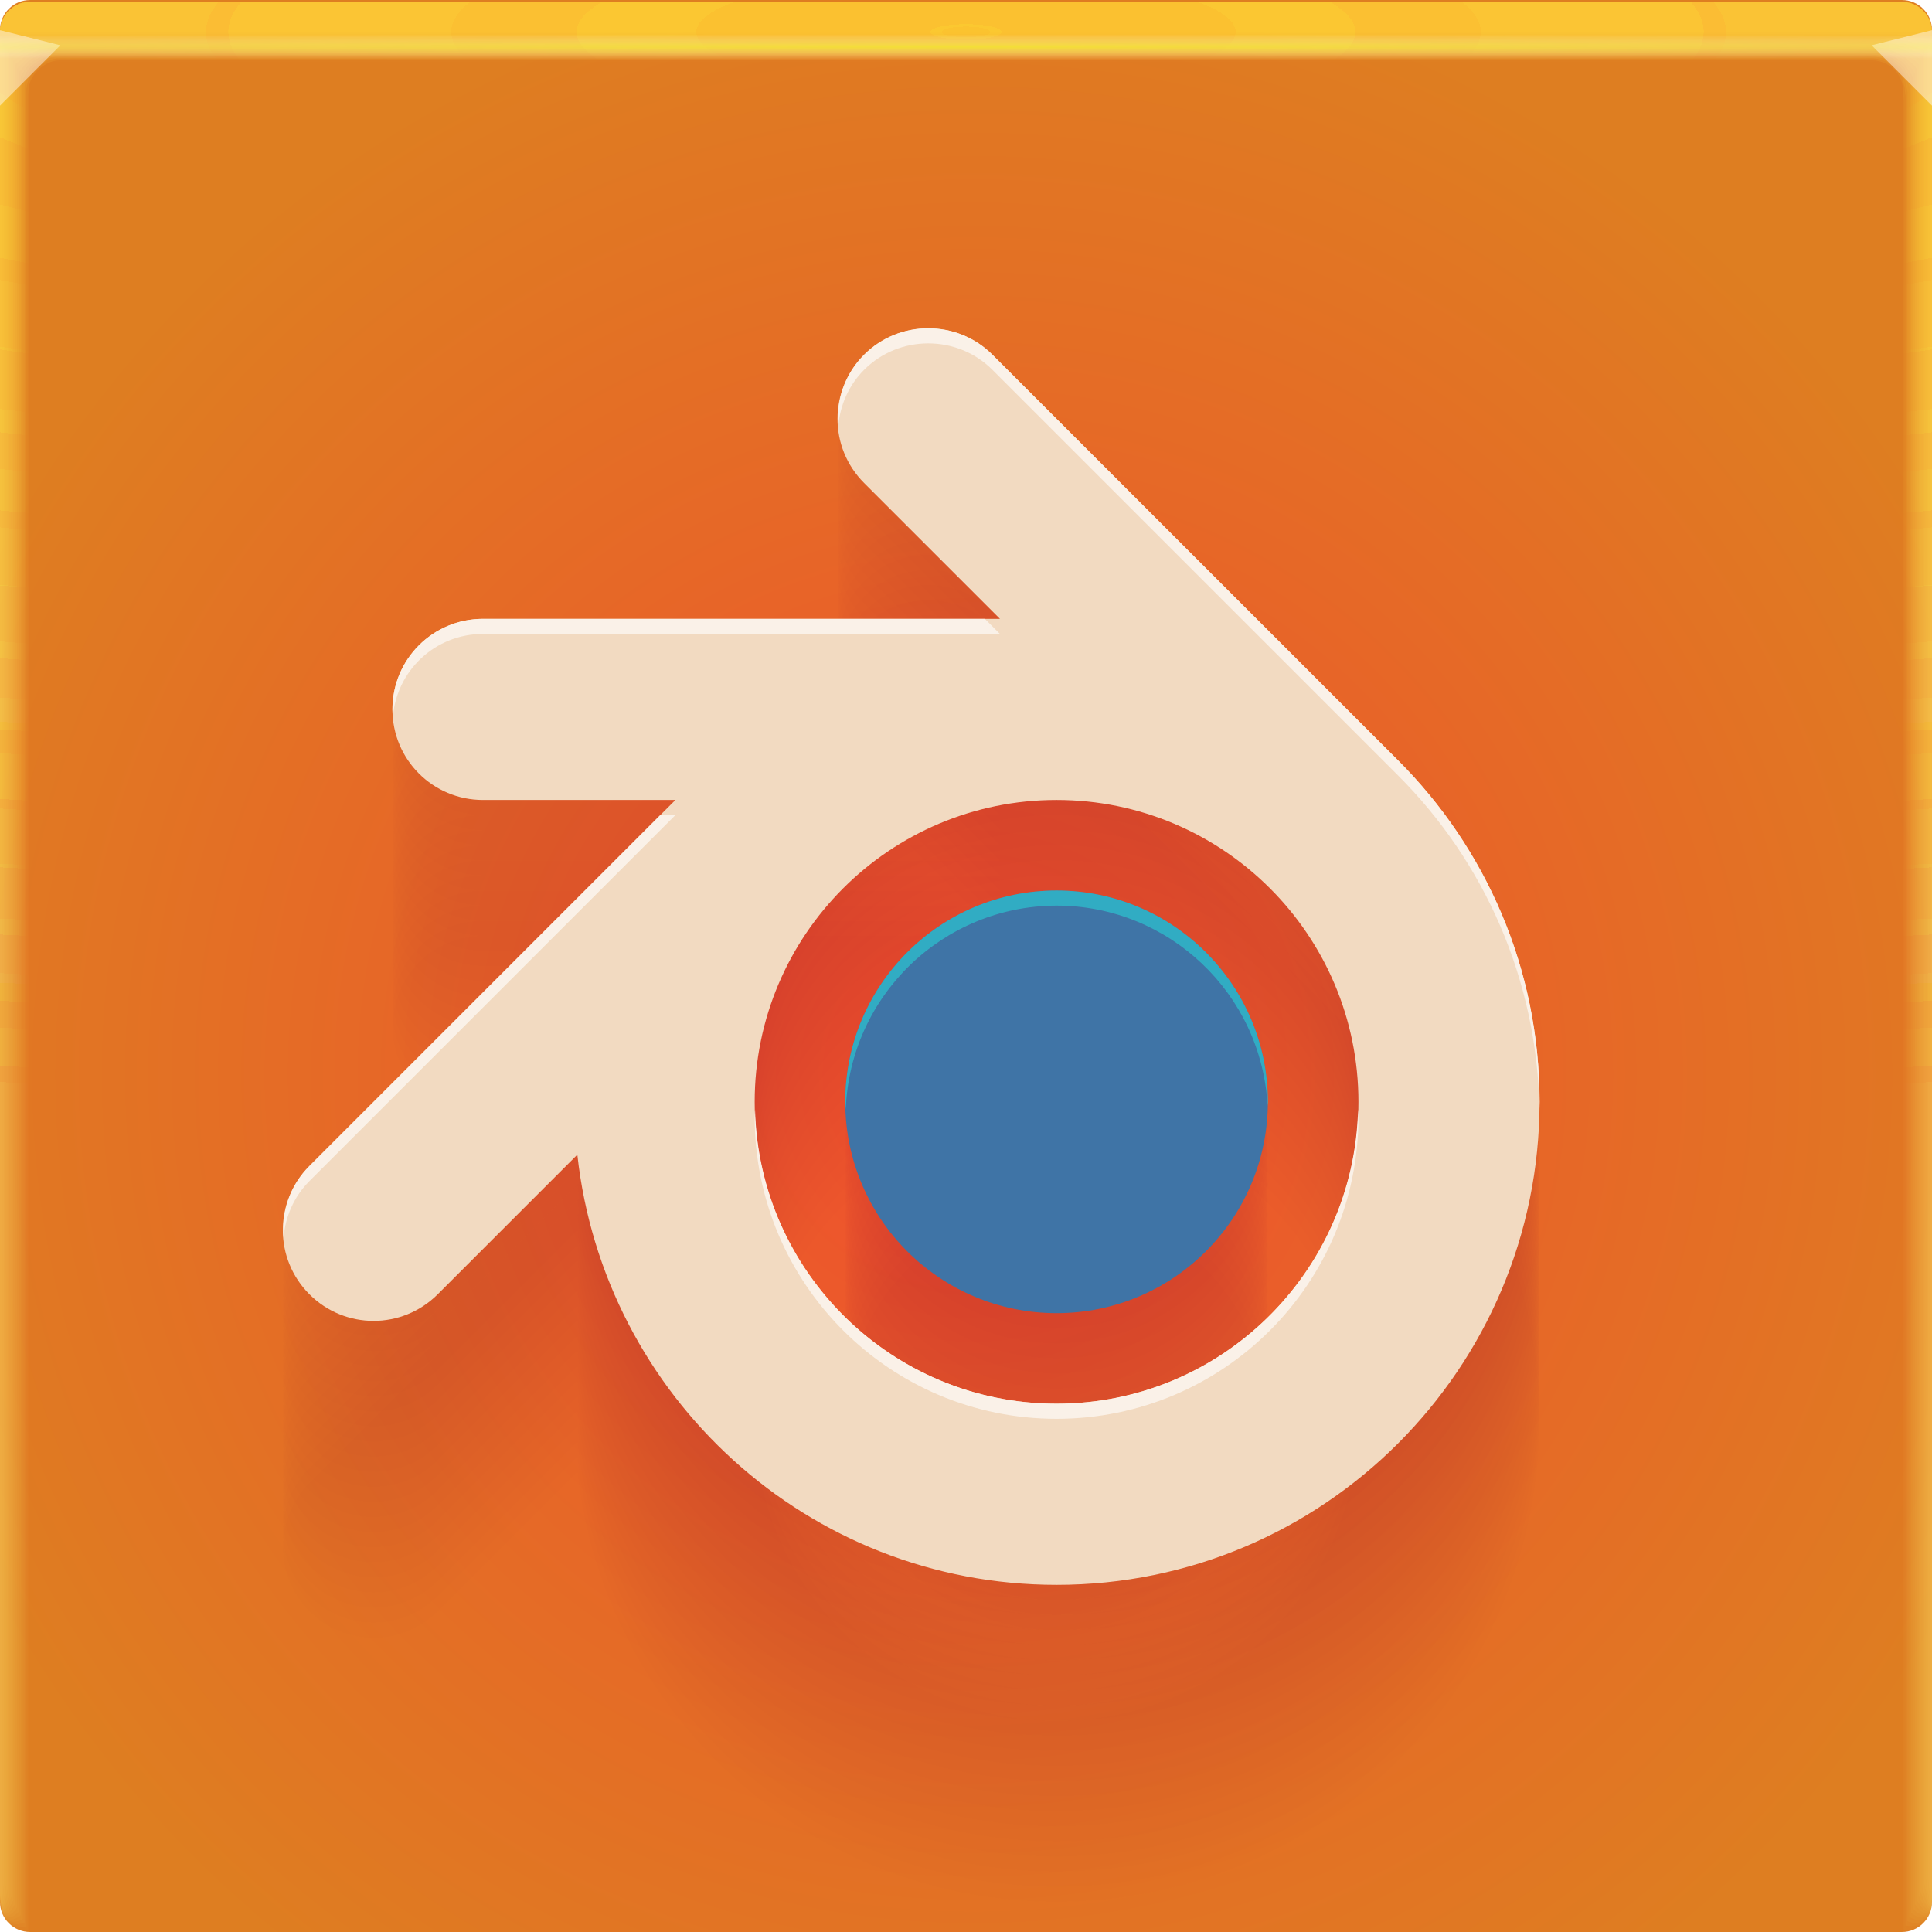
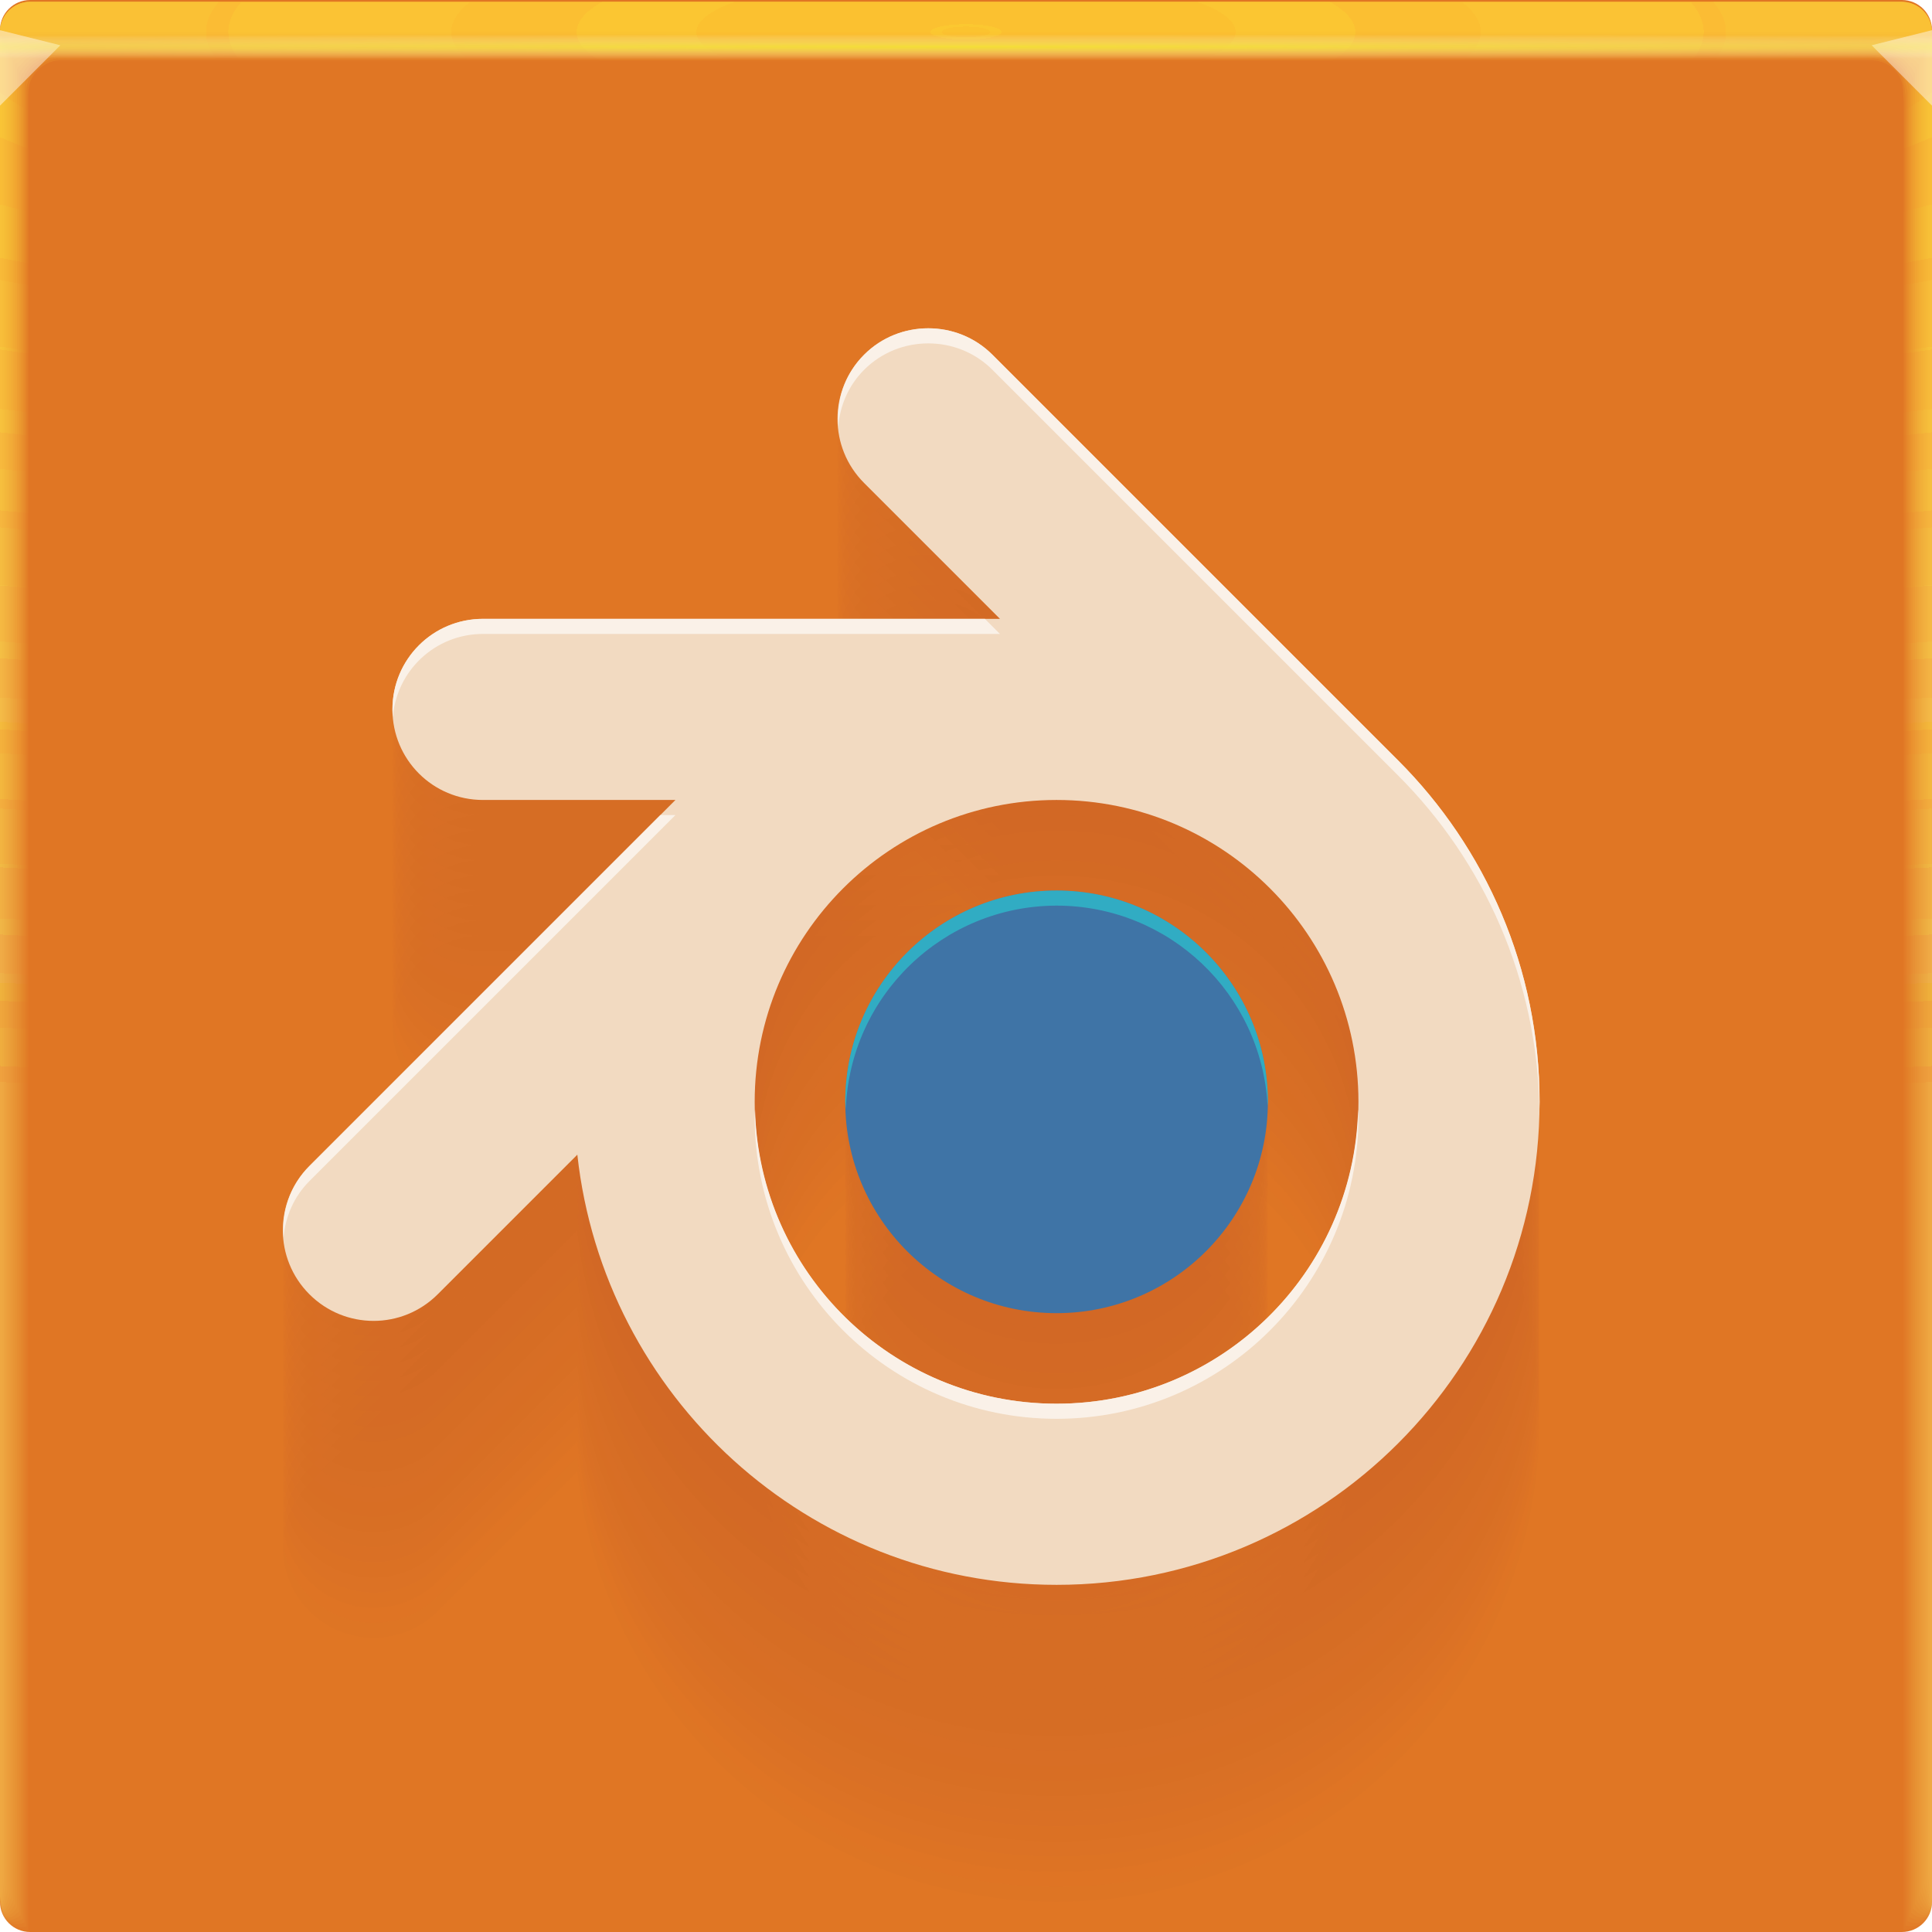
<svg xmlns="http://www.w3.org/2000/svg" xmlns:xlink="http://www.w3.org/1999/xlink" width="64" height="64" version="1.1">
  <defs>
    <radialGradient id="radialGradient2160630" cx="31.744" cy="35.593" r="32" gradientTransform="matrix(-1.1553,0,0,1.1553,68.931,-5.529)" gradientUnits="userSpaceOnUse">
-       <stop stop-color="#f04e2e" offset="0" />
-       <stop stop-color="#de7e21" offset="1" />
+       <stop stop-color="#e07624" offset="0" />
+       <stop stop-color="#e07624" offset="1" />
    </radialGradient>
    <radialGradient id="e-5-6-0-3-8" cx="35.574" cy="1.019" r="32" gradientTransform="matrix(0,1.1252,-5.1753,0,37.271,-38.97)" gradientUnits="userSpaceOnUse" xlink:href="#a-6-5-3" />
    <linearGradient id="a-6-5-3">
      <stop stop-color="#ffcd33" stop-opacity=".12" offset="0" />
      <stop stop-color="#ffe162" stop-opacity=".04" offset="1" />
    </linearGradient>
    <radialGradient id="f-6-9-2-5-2" cx="35.574" cy="1.036" r="32" gradientTransform="matrix(0,1.1252,-5.1753,0,37.363,-38.97)" gradientUnits="userSpaceOnUse" xlink:href="#a-6-5-3" />
    <radialGradient id="g-2-1-0-3-0" cx="35.574" cy="1.055" r="32" gradientTransform="matrix(0,1.1252,-5.1753,0,37.458,-38.97)" gradientUnits="userSpaceOnUse" xlink:href="#a-6-5-3" />
    <radialGradient id="h-2-5-5-2" cx="35.574" cy="1.071" r="32" gradientTransform="matrix(0,1.1252,-5.1753,0,37.544,-38.97)" gradientUnits="userSpaceOnUse" xlink:href="#a-6-5-3" />
    <radialGradient id="i-7-52-6-3" cx="35.574" cy="1.091" r="32" gradientTransform="matrix(0,1.1252,-5.1753,0,37.648,-38.97)" gradientUnits="userSpaceOnUse" xlink:href="#a-6-5-3" />
    <radialGradient id="j-0-9-2-7" cx="35.574" cy="1.113" r="32" gradientTransform="matrix(0,1.1252,-5.1753,0,37.758,-38.97)" gradientUnits="userSpaceOnUse" xlink:href="#a-6-5-3" />
    <radialGradient id="k-9-0-9-5" cx="35.574" cy="1.135" r="32" gradientTransform="matrix(0,1.1252,-5.1753,0,37.875,-38.97)" gradientUnits="userSpaceOnUse" xlink:href="#a-6-5-3" />
    <radialGradient id="l-3-28-1-9" cx="35.574" cy="1.159" r="32" gradientTransform="matrix(0,1.1252,-5.1753,0,38,-38.97)" gradientUnits="userSpaceOnUse" xlink:href="#a-6-5-3" />
    <radialGradient id="m-6-38-2-2" cx="35.574" cy="1.18" r="32" gradientTransform="matrix(0,1.1252,-5.1753,0,38.107,-38.97)" gradientUnits="userSpaceOnUse" xlink:href="#a-6-5-3" />
    <radialGradient id="n-0-0-7-2" cx="35.574" cy="1.208" r="32" gradientTransform="matrix(0,1.1252,-5.1753,0,38.252,-38.97)" gradientUnits="userSpaceOnUse" xlink:href="#a-6-5-3" />
    <radialGradient id="o-6-40-0-8" cx="35.574" cy="1.239" r="32" gradientTransform="matrix(0,1.1252,-5.1753,0,38.411,-38.97)" gradientUnits="userSpaceOnUse" xlink:href="#a-6-5-3" />
    <radialGradient id="p-2-9-9-9" cx="35.574" cy="1.273" r="32" gradientTransform="matrix(0,1.1252,-5.1753,0,38.587,-38.97)" gradientUnits="userSpaceOnUse" xlink:href="#a-6-5-3" />
    <radialGradient id="q-6-1-3-7" cx="35.574" cy="1.304" r="32" gradientTransform="matrix(0,1.1252,-5.1753,0,38.75,-38.97)" gradientUnits="userSpaceOnUse" xlink:href="#a-6-5-3" />
    <radialGradient id="r-1-9-6-3" cx="35.574" cy="1.346" r="32" gradientTransform="matrix(0,1.1252,-5.1753,0,38.966,-38.97)" gradientUnits="userSpaceOnUse" xlink:href="#a-6-5-3" />
    <radialGradient id="s-8-6-0-6" cx="35.574" cy="1.393" r="32" gradientTransform="matrix(0,1.1252,-5.1753,0,39.208,-38.97)" gradientUnits="userSpaceOnUse" xlink:href="#a-6-5-3" />
    <radialGradient id="t-7-25-6-1" cx="35.574" cy="1.439" r="32" gradientTransform="matrix(0,1.1252,-5.1753,0,39.446,-38.97)" gradientUnits="userSpaceOnUse" xlink:href="#a-6-5-3" />
    <radialGradient id="u-9-4-2-2" cx="16.612" cy="1.481" r="32" gradientTransform="matrix(0 .013135 -2.4122 0 35.594 1.3359)" gradientUnits="userSpaceOnUse">
      <stop stop-color="#f4ff3b" stop-opacity=".606" offset="0" />
      <stop stop-color="#ffffff" stop-opacity=".002" offset="1" />
    </radialGradient>
  </defs>
  <g transform="translate(3.2081e-5)">
    <path d="m1 0c-0.554 0-1 0.446-1 1v62c0 0.554 0.446 1 1 1h62c0.554 0 1-0.446 1-1v-62c0-0.554-0.446-1-1-1z" fill="url(#radialGradient2160630)" />
    <g transform="translate(-3.2081e-5)">
      <path d="m1 0.059c-0.554 0-1 0.446-1 1v62-0.224 0.224-62h1.752c19.15 2e-3 39.445 0 60.213 0h2.035v62-0.334 0.334-62c0.001-0.553-0.447-1.001-1-1z" fill="url(#e-5-6-0-3-8)" />
      <path d="m1 0.059c-0.555-0.001-1.004 0.451-1 1.006v61.98-0.197c0-0.277 4e-3 -0.184 0.01 0.246 0.012 0.016 0.03-0.297 0.052-0.897v-61c0.072-9e-3 0.133-0.013 0.185-0.013 0.29-0.016 0.357-0.032 0.774-0.044 0.246-0.011 0.496-0.019 0.747-0.019 19.183 2e-3 39.392 0 60.2 0 0.346 0 0.689 0.012 1.023 0.03 0.268 0.01 0.389 0.02 0.52 0.033 0.106 0 0.22 0.01 0.427 0.028v60.744c0.027 0.754 0.05 1.148 0.059 1.123l3e-3 -0.334v0.286-61.762c0-0.143 0-0.22-2e-3 -0.224-0.005-0.552-0.46-0.995-1.012-0.986h-61.986" fill="url(#f-6-9-2-5-2)" />
      <path d="m1 0.059c-0.555-0.001-1.004 0.451-1 1.006v61.966-0.169c0-0.245 8e-3 -0.145 0.021 0.266 0.022 0.034 0.06-0.247 0.104-0.807v-60.988c0.056-0.015 0.115-0.023 0.173-0.025 0.27-0.031 0.341-0.064 0.743-0.088 0.242-0.022 0.492-0.037 0.742-0.037 19.217 2e-3 39.34 0 60.187 0 0.347 0 0.69 0.024 1.013 0.06 0.256 0.02 0.372 0.042 0.494 0.065 0.1 0 0.206 0.02 0.398 0.057v60.731c0.055 0.703 0.102 1.052 0.119 1.003 4e-3 -0.154 6e-3 -0.265 6e-3 -0.333v0.237-61.748c0-0.139 0-0.215-3e-3 -0.224-0.011-0.468-0.347-0.864-0.807-0.952-0.071-0.014-0.144-0.021-0.217-0.02h-61.973" fill="url(#g-2-1-0-3-0)" />
      <path d="m1 0.059c-0.555-0.001-1.004 0.45-1 1.005v61.953-0.14c0-0.213 0.012-0.107 0.031 0.287 0.034 0.05 0.091-0.198 0.156-0.718v-60.974c0.051-0.022 0.105-0.035 0.16-0.037 0.252-0.048 0.327-0.097 0.715-0.132 0.238-0.034 0.487-0.056 0.737-0.056 19.25 2e-3 39.286 0 60.173 0 0.348 0 0.688 0.036 1.001 0.09 0.244 0.029 0.356 0.062 0.47 0.098 0.091 0 0.19 0.03 0.37 0.085v60.718c0.082 0.653 0.151 0.957 0.176 0.884 7e-3 -0.152 0.01-0.262 0.01-0.333v0.188-61.734c0-0.135 0-0.21-4e-3 -0.224-0.017-0.467-0.359-0.859-0.819-0.94-0.072-0.014-0.144-0.02-0.217-0.018h-61.96" fill="url(#h-2-5-5-2)" />
      <path d="m1 0.059c-0.555-0.001-1.004 0.45-1 1.005v61.939-0.113c0-0.18 0.015-0.068 0.042 0.308 0.045 0.067 0.121-0.149 0.208-0.629v-60.96c0.044-0.029 0.095-0.046 0.148-0.05 0.232-0.063 0.311-0.128 0.684-0.176 0.234-0.044 0.483-0.074 0.732-0.074 19.284 2e-3 39.234 0 60.16 0 0.35 0 0.689 0.048 0.991 0.12 0.232 0.039 0.34 0.083 0.444 0.13 0.085 0 0.176 0.04 0.341 0.114v60.704c0.11 0.603 0.203 0.862 0.236 0.764 0.008-0.111 0.013-0.222 0.014-0.333v0.14-61.721c0-0.13-2e-3 -0.206-6e-3 -0.224-0.024-0.466-0.37-0.852-0.83-0.927-0.073-0.013-0.146-0.019-0.22-0.017h-61.944" fill="url(#i-7-52-6-3)" />
      <path d="m1 0.059c-0.554-0.001-1.003 0.45-1 1.004v61.926-0.084c0-0.148 0.02-0.029 0.052 0.328 0.056 0.084 0.152-0.099 0.26-0.539v-60.949c0.053-0.04 0.097-0.061 0.136-0.061 0.212-0.08 0.297-0.16 0.655-0.22 0.23-0.056 0.477-0.093 0.727-0.093 19.317 2e-3 39.18 0 60.147 0 0.35 0 0.688 0.06 0.98 0.151 0.22 0.047 0.322 0.102 0.418 0.162 0.078 0 0.162 0.049 0.313 0.142v60.69c0.137 0.553 0.253 0.767 0.295 0.645 0.01-0.11 0.015-0.221 0.017-0.332v0.09-61.705c0-0.126-2e-3 -0.202-7e-3 -0.224-0.031-0.465-0.382-0.846-0.843-0.914-0.072-0.013-0.145-0.019-0.218-0.017h-61.932" fill="url(#j-0-9-2-7)" />
      <path d="m1 0.059c-0.554-0.001-1.003 0.45-1 1.004v61.912-0.056c0-0.117 0.023 0.01 0.063 0.349 0.067 0.1 0.182-0.05 0.312-0.45v-60.935c0.048-0.049 0.088-0.074 0.123-0.074 0.193-0.095 0.282-0.192 0.626-0.264 0.225-0.067 0.472-0.11 0.721-0.11h60.133c0.352 0 0.688 0.071 0.97 0.18 0.144 0.033 0.279 0.099 0.393 0.194 0.07 0 0.147 0.059 0.284 0.17v60.68c0.164 0.502 0.304 0.671 0.354 0.524 0.014-0.14 0.02-0.25 0.02-0.331v0.042-61.695c0-0.121-2e-3 -0.197-9e-3 -0.224-0.037-0.464-0.393-0.84-0.854-0.902-0.072-0.012-0.145-0.016-0.218-0.014h-61.918" fill="url(#k-9-0-9-5)" />
      <path d="m1 0.059c-0.554-0.001-1.003 0.45-1 1.004v61.898-0.029c0-0.084 0.027 0.049 0.073 0.37 0.079 0.117 0.212 0 0.365-0.36v-60.923c0.043-0.057 0.079-0.086 0.11-0.086 0.174-0.112 0.267-0.225 0.596-0.309 0.23-0.083 0.472-0.126 0.717-0.129 19.385 2e-3 39.075 0 60.12 0 0.353 0 0.687 0.084 0.958 0.211 0.141 0.041 0.268 0.119 0.368 0.227 0.063 0 0.132 0.068 0.256 0.199v60.665c0.192 0.452 0.354 0.576 0.413 0.404 0.014-0.11 0.022-0.22 0.024-0.33v-61.687c0-0.117-4e-3 -0.193-0.01-0.224-0.044-0.464-0.405-0.835-0.868-0.89-0.072-0.01-0.144-0.014-0.217-0.011h-61.905" fill="url(#l-3-28-1-9)" />
      <path d="m1 0.059c-0.554-0.001-1.003 0.449-1 1.003v61.885c0-0.052 0.03 0.087 0.084 0.39 0.09 0.135 0.242 0.05 0.416-0.27v-60.911c0.038-0.063 0.07-0.097 0.099-0.097 0.154-0.127 0.251-0.257 0.566-0.352 0.217-0.089 0.463-0.148 0.711-0.148 19.418 2e-3 39.022 0 60.107 0 0.355 0 0.687 0.096 0.947 0.242 0.138 0.049 0.257 0.139 0.343 0.258 0.056 0 0.118 0.079 0.227 0.227v60.651c0.22 0.402 0.406 0.482 0.473 0.285 0.018-0.132 0.027-0.243 0.027-0.33v-61.721c0-0.113-4e-3 -0.188-0.012-0.224-0.05-0.463-0.416-0.828-0.879-0.877-0.072-0.01-0.145-0.014-0.218-0.011h-61.89" fill="url(#m-6-38-2-2)" />
      <path d="m1 0.059c-0.554-0.001-1.003 0.449-1 1.003v61.899c0-0.02 0.035 0.126 0.094 0.41 0.101 0.152 0.273 0.1 0.468-0.18v-60.897c0.034-0.073 0.062-0.11 0.087-0.11 0.135-0.143 0.236-0.29 0.536-0.397 0.213-0.1 0.459-0.166 0.707-0.166 19.452 2e-3 38.969 0 60.093 0 0.356 0 0.687 0.108 0.936 0.272 0.134 0.06 0.246 0.162 0.317 0.29 0.05 0 0.103 0.089 0.2 0.256v60.64c0.246 0.352 0.455 0.386 0.531 0.165 0.02-0.128 0.03-0.239 0.03-0.33v-61.755c0-0.108-4e-3 -0.184-0.013-0.224-0.057-0.462-0.428-0.821-0.891-0.864-0.072-0.009-0.145-0.012-0.218-0.01h-61.877" fill="url(#n-0-0-7-2)" />
      <path d="m1 0.059c-0.554-0.001-1.002 0.448-1 1.002v61.913c0 0.013 0.039 0.165 0.105 0.432 0.112 0.168 0.303 0.148 0.52-0.092v-60.882c0.029-0.081 0.053-0.123 0.074-0.123 0.116-0.159 0.222-0.321 0.507-0.44 0.215-0.117 0.456-0.181 0.701-0.185 19.486 2e-3 38.916 0 60.08 0 0.357 0 0.687 0.12 0.925 0.302 0.131 0.072 0.234 0.185 0.292 0.323 0.043 0 0.089 0.098 0.171 0.284v60.626c0.275 0.302 0.507 0.29 0.591 0.046 0.022-0.125 0.034-0.236 0.034-0.33v-61.791c0-0.104-5e-3 -0.18-0.016-0.224-0.063-0.461-0.439-0.815-0.903-0.852-0.072-0.008-0.145-0.011-0.218-8e-3h-61.863" fill="url(#o-6-40-0-8)" />
      <path d="m1 0.059c-0.554-0.001-1.002 0.448-1 1.002v61.928c0 0.045 0.042 0.203 0.115 0.453 0.123 0.184 0.333 0.197 0.572-3e-3v-60.87c0.024-0.089 0.045-0.135 0.062-0.135 0.097-0.174 0.207-0.353 0.478-0.484 0.204-0.122 0.448-0.203 0.696-0.203 19.519 2e-3 38.863 0 60.067 0 0.335-0.002 0.659 0.116 0.914 0.332 0.15 0.103 0.224 0.225 0.267 0.355 0.035 0 0.073 0.108 0.142 0.313v60.612c0.302 0.251 0.557 0.196 0.65-0.074 0.023-0.109 0.035-0.219 0.037-0.33v-61.825c0-0.1-6e-3 -0.175-0.017-0.224-0.07-0.46-0.45-0.81-0.915-0.84-0.072-0.007-0.145-0.009-0.218-7e-3h-61.85" fill="url(#p-2-9-9-9)" />
      <path d="m1 0.059c-0.554-0.001-1.002 0.448-1 1.002v61.942c0 0.077 0.046 0.242 0.126 0.473 0.134 0.201 0.363 0.246 0.624 0.086v-60.856c0.02-0.097 0.035-0.147 0.05-0.147 0.08-0.225 0.239-0.413 0.447-0.529 0.2-0.133 0.444-0.221 0.691-0.221 19.553 2e-3 38.811 0 60.053 0 0.36 0 0.686 0.144 0.903 0.362 0.123 0.098 0.208 0.235 0.242 0.388 0.028 0 0.059 0.118 0.114 0.341v60.598c0.33 0.2 0.608 0.1 0.709-0.194 0.026-0.117 0.04-0.228 0.04-0.329v-61.86c0-0.095-6e-3 -0.17-0.018-0.224-0.076-0.459-0.462-0.803-0.927-0.827-0.073-0.006-0.145-0.007-0.218-5e-3h-61.836" fill="url(#q-6-1-3-7)" />
      <path d="m1 0.059c-0.553-0.001-1.002 0.448-1 1.001v61.956c0 0.11 0.05 0.281 0.136 0.494 0.146 0.218 0.394 0.296 0.677 0.176v-60.843c0.014-0.105 0.026-0.16 0.036-0.16 0.062-0.237 0.212-0.441 0.419-0.572 0.196-0.144 0.439-0.24 0.686-0.24 19.586 2e-3 38.758 0 60.04 0 0.36 0 0.685 0.156 0.892 0.392 0.117 0.112 0.193 0.26 0.216 0.42 0.021 0 0.044 0.128 0.086 0.37v60.585c0.356 0.15 0.658 5e-3 0.768-0.314 0.029-0.114 0.044-0.224 0.044-0.328v-61.895c0-0.09-7e-3 -0.166-0.02-0.224-0.083-0.458-0.474-0.797-0.94-0.814-0.072-0.005-0.145-0.006-0.217-5e-3h-61.823" fill="url(#r-1-9-6-3)" />
      <path d="m1 0.059c-0.553-0.001-1.001 0.447-1 1v61.972c0 0.142 0.054 0.32 0.147 0.515 0.156 0.241 0.453 0.349 0.728 0.265v-60.83c0.01-0.114 0.018-0.172 0.025-0.172 0.044-0.248 0.184-0.47 0.389-0.617 0.192-0.155 0.434-0.258 0.68-0.258 19.62 2e-3 38.705 0 60.027 0 0.362 0 0.686 0.168 0.882 0.422 0.11 0.127 0.176 0.286 0.19 0.453 0.015 0 0.03 0.137 0.057 0.398v60.572c0.385 0.1 0.71-0.09 0.828-0.434 0.03-0.11 0.047-0.22 0.047-0.328v-61.93c0-0.086-7e-3 -0.161-0.021-0.224-0.09-0.457-0.485-0.791-0.951-0.802-0.073-0.003-0.146-0.004-0.219-2e-3h-61.809" fill="url(#s-8-6-0-6)" />
      <path d="m1 0.059c-0.553-0.001-1.001 0.447-1 1v61.986c0 0.174 0.058 0.358 0.157 0.535 0.17 0.259 0.473 0.397 0.78 0.355v-60.816c5e-3 -0.122 0.01-0.185 0.013-0.185 0.028-0.259 0.158-0.496 0.36-0.66 0.187-0.166 0.429-0.277 0.675-0.277 19.653 2e-3 38.652 0 60.013 0 0.363 0 0.685 0.18 0.87 0.452 0.102 0.141 0.16 0.31 0.166 0.485 7e-3 0 0.015 0.147 0.028 0.427v60.558c0.412 0.05 0.76-0.186 0.887-0.553 0.033-0.106 0.05-0.217 0.05-0.328v-61.965c0.01-0.553-0.432-1.008-0.985-1.014-0.073-0.001-0.146-0.001-0.219 0h-61.795" fill="url(#t-7-25-6-1)" />
      <path d="m0 1v2.5l2-2z" fill="#fffeff" fill-opacity=".45" />
      <path d="m64 3.5-2-2 2-0.5z" fill="#fffeff" fill-opacity=".45" />
      <path d="m1 0.059c-0.553-0.001-1.001 0.447-1 1v1h64v-0.998c0.001-0.553-0.447-1.001-1-1h-62z" fill="url(#u-9-4-2-2)" />
    </g>
  </g>
-   <g transform="translate(0 -.5)" fill="#861c3b" fill-opacity=".01">
+   <g transform="translate(0 -.5)" fill="#861c3b" fill-opacity=".049" opacity=".234">
    <path d="m30.75 11.375c-0.767 0-1.537 0.287-2.125 0.875-1.175 1.175-1.175 3.075 0 4.25l4.5 4.5h-17.125c-1.662 0-3 1.338-3 3s1.338 3 3 3h6.375l-12.125 12.125c-1.175 1.175-1.175 3.075 0 4.25s3.075 1.175 4.25 0l4.625-4.625c0.878 8.006 7.635 14.25 15.875 14.25 8.837 0 16-7.163 16-16 0-4.418-1.792-8.417-4.688-11.312l-13.438-13.438c-0.588-0.588-1.358-0.875-2.125-0.875zm4.25 15.625c5.523 0 10 4.477 10 10s-4.477 10-10 10-10-4.477-10-10 4.477-10 10-10zm0 3a7 7 0 0 0-7 7 7 7 0 0 0 7 7 7 7 0 0 0 7-7 7 7 0 0 0-7-7z" color="#000000" />
    <path d="m30.75 11.875c-0.767 0-1.537 0.287-2.125 0.875-1.175 1.175-1.175 3.075 0 4.25l4.5 4.5h-17.125c-1.662 0-3 1.338-3 3s1.338 3 3 3h6.375l-12.125 12.125c-1.175 1.175-1.175 3.075 0 4.25s3.075 1.175 4.25 0l4.625-4.625c0.878 8.006 7.635 14.25 15.875 14.25 8.837 0 16-7.163 16-16 0-4.418-1.792-8.417-4.688-11.312l-13.438-13.438c-0.588-0.588-1.358-0.875-2.125-0.875zm4.25 15.625c5.523 0 10 4.477 10 10s-4.477 10-10 10-10-4.477-10-10 4.477-10 10-10zm0 3a7 7 0 0 0-7 7 7 7 0 0 0 7 7 7 7 0 0 0 7-7 7 7 0 0 0-7-7z" color="#000000" />
    <path d="m30.75 12.375c-0.767 0-1.537 0.287-2.125 0.875-1.175 1.175-1.175 3.075 0 4.25l4.5 4.5h-17.125c-1.662 0-3 1.338-3 3s1.338 3 3 3h6.375l-12.125 12.125c-1.175 1.175-1.175 3.075 0 4.25s3.075 1.175 4.25 0l4.625-4.625c0.878 8.006 7.635 14.25 15.875 14.25 8.837 0 16-7.163 16-16 0-4.418-1.792-8.417-4.688-11.312l-13.438-13.438c-0.588-0.588-1.358-0.875-2.125-0.875zm4.25 15.625c5.523 0 10 4.477 10 10s-4.477 10-10 10-10-4.477-10-10 4.477-10 10-10zm0 3a7 7 0 0 0-7 7 7 7 0 0 0 7 7 7 7 0 0 0 7-7 7 7 0 0 0-7-7z" color="#000000" />
    <path d="m30.75 12.875c-0.767 0-1.537 0.287-2.125 0.875-1.175 1.175-1.175 3.075 0 4.25l4.5 4.5h-17.125c-1.662 0-3 1.338-3 3s1.338 3 3 3h6.375l-12.125 12.125c-1.175 1.175-1.175 3.075 0 4.25s3.075 1.175 4.25 0l4.625-4.625c0.878 8.006 7.635 14.25 15.875 14.25 8.837 0 16-7.163 16-16 0-4.418-1.792-8.417-4.688-11.312l-13.438-13.438c-0.588-0.588-1.358-0.875-2.125-0.875zm4.25 15.625c5.523 0 10 4.477 10 10s-4.477 10-10 10-10-4.477-10-10 4.477-10 10-10zm0 3a7 7 0 0 0-7 7 7 7 0 0 0 7 7 7 7 0 0 0 7-7 7 7 0 0 0-7-7z" color="#000000" />
    <path d="m30.75 13.375c-0.767 0-1.537 0.287-2.125 0.875-1.175 1.175-1.175 3.075 0 4.25l4.5 4.5h-17.125c-1.662 0-3 1.338-3 3s1.338 3 3 3h6.375l-12.125 12.125c-1.175 1.175-1.175 3.075 0 4.25s3.075 1.175 4.25 0l4.625-4.625c0.878 8.006 7.635 14.25 15.875 14.25 8.837 0 16-7.163 16-16 0-4.418-1.792-8.417-4.688-11.312l-13.438-13.438c-0.588-0.588-1.358-0.875-2.125-0.875zm4.25 15.625c5.523 0 10 4.477 10 10s-4.477 10-10 10-10-4.477-10-10 4.477-10 10-10zm0 3a7 7 0 0 0-7 7 7 7 0 0 0 7 7 7 7 0 0 0 7-7 7 7 0 0 0-7-7z" color="#000000" />
    <path d="m30.75 13.875c-0.767 0-1.537 0.287-2.125 0.875-1.175 1.175-1.175 3.075 0 4.25l4.5 4.5h-17.125c-1.662 0-3 1.338-3 3s1.338 3 3 3h6.375l-12.125 12.125c-1.175 1.175-1.175 3.075 0 4.25s3.075 1.175 4.25 0l4.625-4.625c0.878 8.006 7.635 14.25 15.875 14.25 8.837 0 16-7.163 16-16 0-4.418-1.792-8.417-4.688-11.312l-13.438-13.438c-0.588-0.588-1.358-0.875-2.125-0.875zm4.25 15.625c5.523 0 10 4.477 10 10s-4.477 10-10 10-10-4.477-10-10 4.477-10 10-10zm0 3a7 7 0 0 0-7 7 7 7 0 0 0 7 7 7 7 0 0 0 7-7 7 7 0 0 0-7-7z" color="#000000" />
    <path d="m30.75 14.375c-0.767 0-1.537 0.287-2.125 0.875-1.175 1.175-1.175 3.075 0 4.25l4.5 4.5h-17.125c-1.662 0-3 1.338-3 3s1.338 3 3 3h6.375l-12.125 12.125c-1.175 1.175-1.175 3.075 0 4.25s3.075 1.175 4.25 0l4.625-4.625c0.878 8.006 7.635 14.25 15.875 14.25 8.837 0 16-7.163 16-16 0-4.418-1.792-8.417-4.688-11.312l-13.438-13.438c-0.588-0.588-1.358-0.875-2.125-0.875zm4.25 15.625c5.523 0 10 4.477 10 10s-4.477 10-10 10-10-4.477-10-10 4.477-10 10-10zm0 3a7 7 0 0 0-7 7 7 7 0 0 0 7 7 7 7 0 0 0 7-7 7 7 0 0 0-7-7z" color="#000000" />
    <path d="m30.75 14.875c-0.767 0-1.537 0.287-2.125 0.875-1.175 1.175-1.175 3.075 0 4.25l4.5 4.5h-17.125c-1.662 0-3 1.338-3 3s1.338 3 3 3h6.375l-12.125 12.125c-1.175 1.175-1.175 3.075 0 4.25s3.075 1.175 4.25 0l4.625-4.625c0.878 8.006 7.635 14.25 15.875 14.25 8.837 0 16-7.163 16-16 0-4.418-1.792-8.417-4.688-11.312l-13.438-13.438c-0.588-0.588-1.358-0.875-2.125-0.875zm4.25 15.625c5.523 0 10 4.477 10 10s-4.477 10-10 10-10-4.477-10-10 4.477-10 10-10zm0 3a7 7 0 0 0-7 7 7 7 0 0 0 7 7 7 7 0 0 0 7-7 7 7 0 0 0-7-7z" color="#000000" />
    <path d="m30.75 15.375c-0.767 0-1.537 0.287-2.125 0.875-1.175 1.175-1.175 3.075 0 4.25l4.5 4.5h-17.125c-1.662 0-3 1.338-3 3s1.338 3 3 3h6.375l-12.125 12.125c-1.175 1.175-1.175 3.075 0 4.25s3.075 1.175 4.25 0l4.625-4.625c0.878 8.006 7.635 14.25 15.875 14.25 8.837 0 16-7.163 16-16 0-4.418-1.792-8.417-4.688-11.312l-13.438-13.438c-0.588-0.588-1.358-0.875-2.125-0.875zm4.25 15.625c5.523 0 10 4.477 10 10s-4.477 10-10 10-10-4.477-10-10 4.477-10 10-10zm0 3a7 7 0 0 0-7 7 7 7 0 0 0 7 7 7 7 0 0 0 7-7 7 7 0 0 0-7-7z" color="#000000" />
    <path d="m30.75 15.875c-0.767 0-1.537 0.287-2.125 0.875-1.175 1.175-1.175 3.075 0 4.25l4.5 4.5h-17.125c-1.662 0-3 1.338-3 3s1.338 3 3 3h6.375l-12.125 12.125c-1.175 1.175-1.175 3.075 0 4.25s3.075 1.175 4.25 0l4.625-4.625c0.878 8.006 7.635 14.25 15.875 14.25 8.837 0 16-7.163 16-16 0-4.418-1.792-8.417-4.688-11.312l-13.438-13.438c-0.588-0.588-1.358-0.875-2.125-0.875zm4.25 15.625c5.523 0 10 4.477 10 10s-4.477 10-10 10-10-4.477-10-10 4.477-10 10-10zm0 3a7 7 0 0 0-7 7 7 7 0 0 0 7 7 7 7 0 0 0 7-7 7 7 0 0 0-7-7z" color="#000000" />
    <path d="m30.75 16.375c-0.767 0-1.537 0.287-2.125 0.875-1.175 1.175-1.175 3.075 0 4.25l4.5 4.5h-17.125c-1.662 0-3 1.338-3 3s1.338 3 3 3h6.375l-12.125 12.125c-1.175 1.175-1.175 3.075 0 4.25s3.075 1.175 4.25 0l4.625-4.625c0.878 8.006 7.635 14.25 15.875 14.25 8.837 0 16-7.163 16-16 0-4.418-1.792-8.417-4.688-11.312l-13.438-13.438c-0.588-0.588-1.358-0.875-2.125-0.875zm4.25 15.625c5.523 0 10 4.477 10 10s-4.477 10-10 10-10-4.477-10-10 4.477-10 10-10zm0 3a7 7 0 0 0-7 7 7 7 0 0 0 7 7 7 7 0 0 0 7-7 7 7 0 0 0-7-7z" color="#000000" />
    <path d="m30.75 16.875c-0.767 0-1.537 0.287-2.125 0.875-1.175 1.175-1.175 3.075 0 4.25l4.5 4.5h-17.125c-1.662 0-3 1.338-3 3s1.338 3 3 3h6.375l-12.125 12.125c-1.175 1.175-1.175 3.075 0 4.25s3.075 1.175 4.25 0l4.625-4.625c0.878 8.006 7.635 14.25 15.875 14.25 8.837 0 16-7.163 16-16 0-4.418-1.792-8.417-4.688-11.312l-13.438-13.438c-0.588-0.588-1.358-0.875-2.125-0.875zm4.25 15.625c5.523 0 10 4.477 10 10s-4.477 10-10 10-10-4.477-10-10 4.477-10 10-10zm0 3a7 7 0 0 0-7 7 7 7 0 0 0 7 7 7 7 0 0 0 7-7 7 7 0 0 0-7-7z" color="#000000" />
    <path d="m30.75 17.375c-0.767 0-1.537 0.287-2.125 0.875-1.175 1.175-1.175 3.075 0 4.25l4.5 4.5h-17.125c-1.662 0-3 1.338-3 3s1.338 3 3 3h6.375l-12.125 12.125c-1.175 1.175-1.175 3.075 0 4.25s3.075 1.175 4.25 0l4.625-4.625c0.878 8.006 7.635 14.25 15.875 14.25 8.837 0 16-7.163 16-16 0-4.418-1.792-8.417-4.688-11.312l-13.438-13.438c-0.588-0.588-1.358-0.875-2.125-0.875zm4.25 15.625c5.523 0 10 4.477 10 10s-4.477 10-10 10-10-4.477-10-10 4.477-10 10-10zm0 3a7 7 0 0 0-7 7 7 7 0 0 0 7 7 7 7 0 0 0 7-7 7 7 0 0 0-7-7z" color="#000000" />
    <path d="m30.75 17.875c-0.767 0-1.537 0.287-2.125 0.875-1.175 1.175-1.175 3.075 0 4.25l4.5 4.5h-17.125c-1.662 0-3 1.338-3 3s1.338 3 3 3h6.375l-12.125 12.125c-1.175 1.175-1.175 3.075 0 4.25s3.075 1.175 4.25 0l4.625-4.625c0.878 8.006 7.635 14.25 15.875 14.25 8.837 0 16-7.163 16-16 0-4.418-1.792-8.417-4.688-11.312l-13.438-13.438c-0.588-0.588-1.358-0.875-2.125-0.875zm4.25 15.625c5.523 0 10 4.477 10 10s-4.477 10-10 10-10-4.477-10-10 4.477-10 10-10zm0 3a7 7 0 0 0-7 7 7 7 0 0 0 7 7 7 7 0 0 0 7-7 7 7 0 0 0-7-7z" color="#000000" />
    <path d="m30.75 18.375c-0.767 0-1.537 0.287-2.125 0.875-1.175 1.175-1.175 3.075 0 4.25l4.5 4.5h-17.125c-1.662 0-3 1.338-3 3s1.338 3 3 3h6.375l-12.125 12.125c-1.175 1.175-1.175 3.075 0 4.25s3.075 1.175 4.25 0l4.625-4.625c0.878 8.006 7.635 14.25 15.875 14.25 8.837 0 16-7.163 16-16 0-4.418-1.792-8.417-4.688-11.312l-13.438-13.438c-0.588-0.588-1.358-0.875-2.125-0.875zm4.25 15.625c5.523 0 10 4.477 10 10s-4.477 10-10 10-10-4.477-10-10 4.477-10 10-10zm0 3a7 7 0 0 0-7 7 7 7 0 0 0 7 7 7 7 0 0 0 7-7 7 7 0 0 0-7-7z" color="#000000" />
    <path d="m30.75 18.875c-0.767 0-1.537 0.287-2.125 0.875-1.175 1.175-1.175 3.075 0 4.25l4.5 4.5h-17.125c-1.662 0-3 1.338-3 3s1.338 3 3 3h6.375l-12.125 12.125c-1.175 1.175-1.175 3.075 0 4.25s3.075 1.175 4.25 0l4.625-4.625c0.878 8.006 7.635 14.25 15.875 14.25 8.837 0 16-7.163 16-16 0-4.418-1.792-8.417-4.688-11.312l-13.438-13.438c-0.588-0.588-1.358-0.875-2.125-0.875zm4.25 15.625c5.523 0 10 4.477 10 10s-4.477 10-10 10-10-4.477-10-10 4.477-10 10-10zm0 3a7 7 0 0 0-7 7 7 7 0 0 0 7 7 7 7 0 0 0 7-7 7 7 0 0 0-7-7z" color="#000000" />
    <path d="m30.75 19.375c-0.767 0-1.537 0.287-2.125 0.875-1.175 1.175-1.175 3.075 0 4.25l4.5 4.5h-17.125c-1.662 0-3 1.338-3 3s1.338 3 3 3h6.375l-12.125 12.125c-1.175 1.175-1.175 3.075 0 4.25s3.075 1.175 4.25 0l4.625-4.625c0.878 8.006 7.635 14.25 15.875 14.25 8.837 0 16-7.163 16-16 0-4.418-1.792-8.417-4.688-11.312l-13.438-13.438c-0.588-0.588-1.358-0.875-2.125-0.875zm4.25 15.625c5.523 0 10 4.477 10 10s-4.477 10-10 10-10-4.477-10-10 4.477-10 10-10zm0 3a7 7 0 0 0-7 7 7 7 0 0 0 7 7 7 7 0 0 0 7-7 7 7 0 0 0-7-7z" color="#000000" />
    <path d="m30.75 19.875c-0.767 0-1.537 0.287-2.125 0.875-1.175 1.175-1.175 3.075 0 4.25l4.5 4.5h-17.125c-1.662 0-3 1.338-3 3s1.338 3 3 3h6.375l-12.125 12.125c-1.175 1.175-1.175 3.075 0 4.25s3.075 1.175 4.25 0l4.625-4.625c0.878 8.006 7.635 14.25 15.875 14.25 8.837 0 16-7.163 16-16 0-4.418-1.792-8.417-4.688-11.312l-13.438-13.438c-0.588-0.588-1.358-0.875-2.125-0.875zm4.25 15.625c5.523 0 10 4.477 10 10s-4.477 10-10 10-10-4.477-10-10 4.477-10 10-10zm0 3a7 7 0 0 0-7 7 7 7 0 0 0 7 7 7 7 0 0 0 7-7 7 7 0 0 0-7-7z" color="#000000" />
    <path d="m30.75 20.375c-0.767 0-1.537 0.287-2.125 0.875-1.175 1.175-1.175 3.075 0 4.25l4.5 4.5h-17.125c-1.662 0-3 1.338-3 3s1.338 3 3 3h6.375l-12.125 12.125c-1.175 1.175-1.175 3.075 0 4.25s3.075 1.175 4.25 0l4.625-4.625c0.878 8.006 7.635 14.25 15.875 14.25 8.837 0 16-7.163 16-16 0-4.418-1.792-8.417-4.688-11.312l-13.438-13.438c-0.588-0.588-1.358-0.875-2.125-0.875zm4.25 15.625c5.523 0 10 4.477 10 10s-4.477 10-10 10-10-4.477-10-10 4.477-10 10-10zm0 3a7 7 0 0 0-7 7 7 7 0 0 0 7 7 7 7 0 0 0 7-7 7 7 0 0 0-7-7z" color="#000000" />
    <path d="m30.75 20.875c-0.767 0-1.537 0.287-2.125 0.875-1.175 1.175-1.175 3.075 0 4.25l4.5 4.5h-17.125c-1.662 0-3 1.338-3 3s1.338 3 3 3h6.375l-12.125 12.125c-1.175 1.175-1.175 3.075 0 4.25s3.075 1.175 4.25 0l4.625-4.625c0.878 8.006 7.635 14.25 15.875 14.25 8.837 0 16-7.163 16-16 0-4.418-1.792-8.417-4.688-11.312l-13.438-13.438c-0.588-0.588-1.358-0.875-2.125-0.875zm4.25 15.625c5.523 0 10 4.477 10 10s-4.477 10-10 10-10-4.477-10-10 4.477-10 10-10zm0 3a7 7 0 0 0-7 7 7 7 0 0 0 7 7 7 7 0 0 0 7-7 7 7 0 0 0-7-7z" color="#000000" />
    <path d="m30.75 21.375c-0.767 0-1.537 0.287-2.125 0.875-1.175 1.175-1.175 3.075 0 4.25l4.5 4.5h-17.125c-1.662 0-3 1.338-3 3s1.338 3 3 3h6.375l-12.125 12.125c-1.175 1.175-1.175 3.075 0 4.25s3.075 1.175 4.25 0l4.625-4.625c0.878 8.006 7.635 14.25 15.875 14.25 8.837 0 16-7.163 16-16 0-4.418-1.792-8.417-4.688-11.312l-13.438-13.438c-0.588-0.588-1.358-0.875-2.125-0.875zm4.25 15.625c5.523 0 10 4.477 10 10s-4.477 10-10 10-10-4.477-10-10 4.477-10 10-10zm0 3a7 7 0 0 0-7 7 7 7 0 0 0 7 7 7 7 0 0 0 7-7 7 7 0 0 0-7-7z" color="#000000" />
    <path d="m30.75 21.875c-0.767 0-1.537 0.287-2.125 0.875-1.175 1.175-1.175 3.075 0 4.25l4.5 4.5h-17.125c-1.662 0-3 1.338-3 3s1.338 3 3 3h6.375l-12.125 12.125c-1.175 1.175-1.175 3.075 0 4.25s3.075 1.175 4.25 0l4.625-4.625c0.878 8.006 7.635 14.25 15.875 14.25 8.837 0 16-7.163 16-16 0-4.418-1.792-8.417-4.688-11.312l-13.438-13.438c-0.588-0.588-1.358-0.875-2.125-0.875zm4.25 15.625c5.523 0 10 4.477 10 10s-4.477 10-10 10-10-4.477-10-10 4.477-10 10-10zm0 3a7 7 0 0 0-7 7 7 7 0 0 0 7 7 7 7 0 0 0 7-7 7 7 0 0 0-7-7z" color="#000000" />
  </g>
  <g transform="translate(0 -.5)">
    <path d="m30.75 11.375c-0.767 0-1.537 0.287-2.125 0.875-1.175 1.175-1.175 3.075 0 4.25l4.5 4.5h-17.125c-1.662 0-3 1.338-3 3s1.338 3 3 3h6.375l-12.125 12.125c-1.175 1.175-1.175 3.075 0 4.25s3.075 1.175 4.25 0l4.625-4.625c0.878 8.006 7.635 14.25 15.875 14.25 8.837 0 16-7.163 16-16 0-4.418-1.792-8.417-4.688-11.312l-13.438-13.438c-0.588-0.588-1.358-0.875-2.125-0.875zm4.25 15.625c5.523 0 10 4.477 10 10s-4.477 10-10 10-10-4.477-10-10 4.477-10 10-10z" color="#000000" fill="#f2dac1" />
    <path d="m30.75 11.375c-0.767 0-1.537 0.287-2.125 0.875-0.652 0.652-0.928 1.525-0.857 2.375 0.057-0.683 0.334-1.351 0.857-1.875 0.588-0.588 1.358-0.875 2.125-0.875s1.537 0.287 2.125 0.875l13.438 13.438c2.841 2.841 4.615 6.744 4.682 11.062 0.001-0.083 0.006-0.166 0.006-0.25 0-4.418-1.792-8.417-4.688-11.312l-13.438-13.438c-0.588-0.588-1.358-0.875-2.125-0.875zm-14.75 9.625c-1.662 0-3 1.338-3 3 0 0.085 0.007 0.167 0.014 0.25 0.127-1.544 1.409-2.75 2.986-2.75h17.125l-0.5-0.5h-16.625zm5.875 6.5-11.625 11.625c-0.652 0.652-0.928 1.525-0.857 2.375 0.057-0.683 0.334-1.351 0.857-1.875l12.125-12.125zm3.137 9.75c-0.002 0.084-0.012 0.166-0.012 0.25 0 5.523 4.477 10 10 10s10-4.477 10-10c0-0.084-0.01-0.166-0.012-0.25-0.134 5.406-4.55 9.75-9.988 9.75s-9.854-4.344-9.988-9.75z" color="#000000" fill="#faf1e8" />
    <path d="m42 37a7 7 0 0 1-7 7 7 7 0 0 1-7-7 7 7 0 0 1 7-7 7 7 0 0 1 7 7z" color="#000000" fill="#3f74a6" />
  </g>
  <path d="m35 29.5a7 7 0 0 0-7 7 7 7 0 0 0 0.018 0.25 7 7 0 0 1 6.982-6.75 7 7 0 0 1 6.99 6.635 7 7 0 0 0 0.01-0.135 7 7 0 0 0-7-7z" color="#000000" fill="#28d2d8" fill-opacity=".599" />
</svg>
